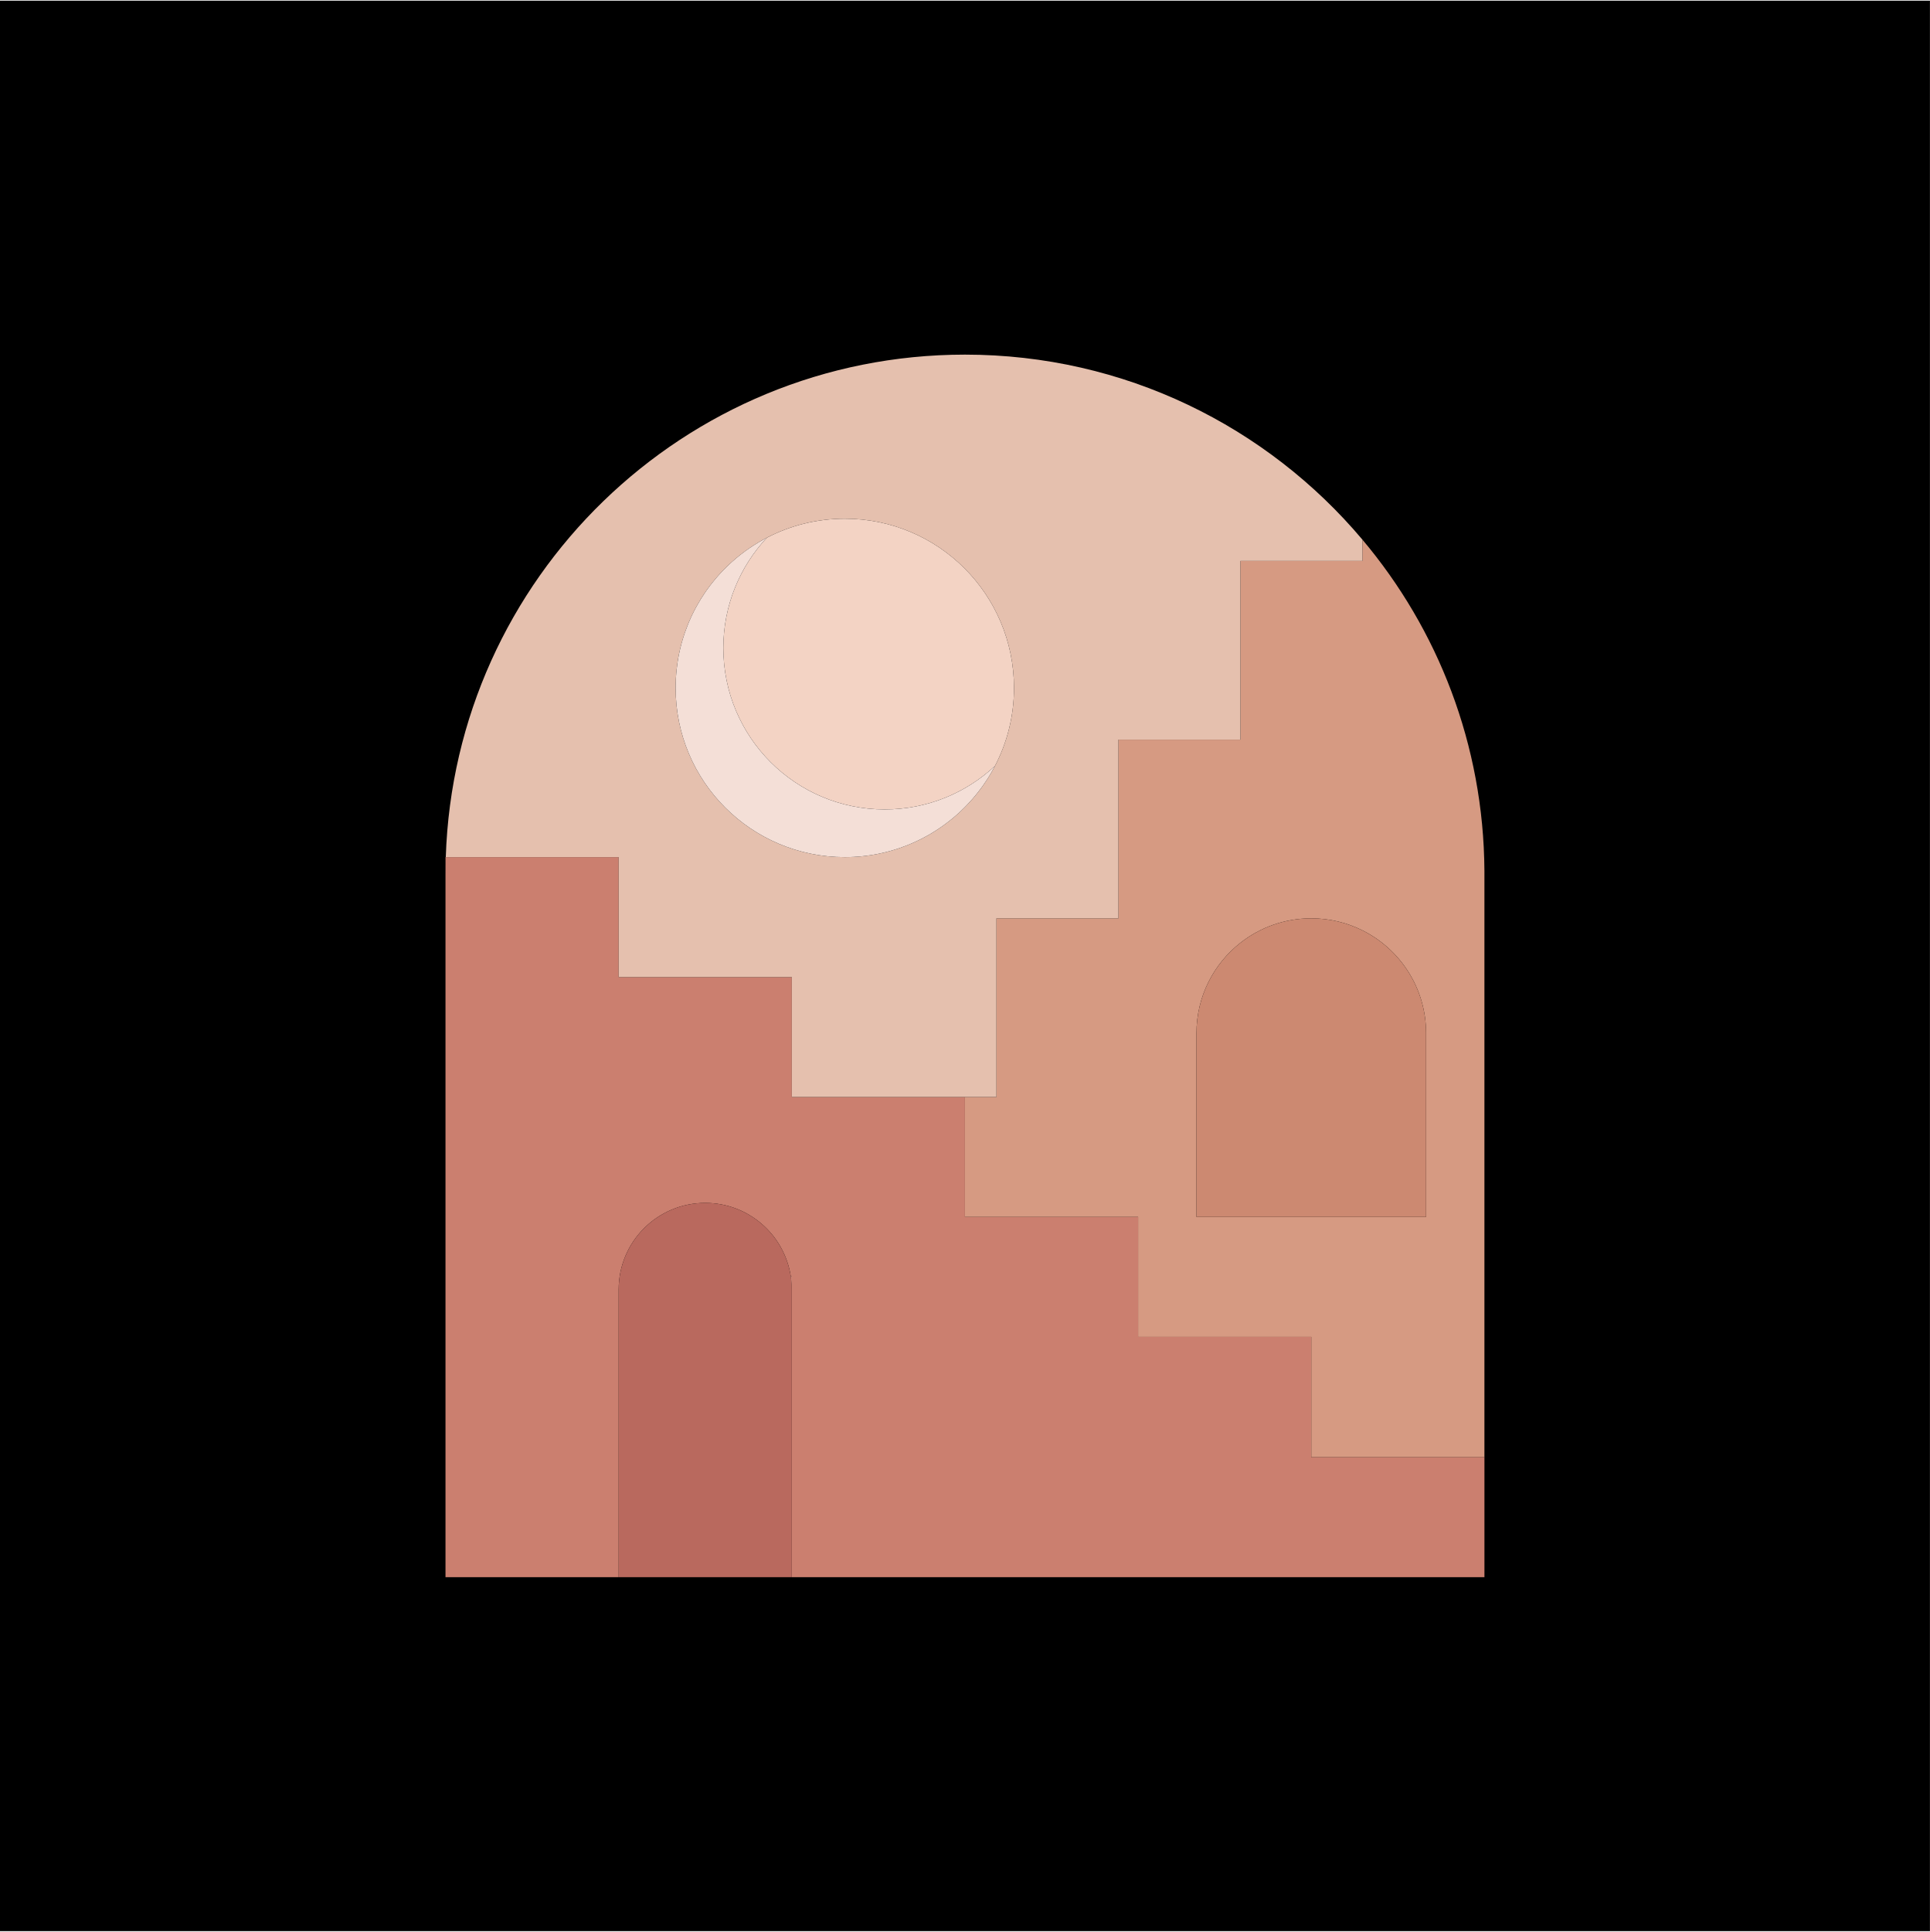
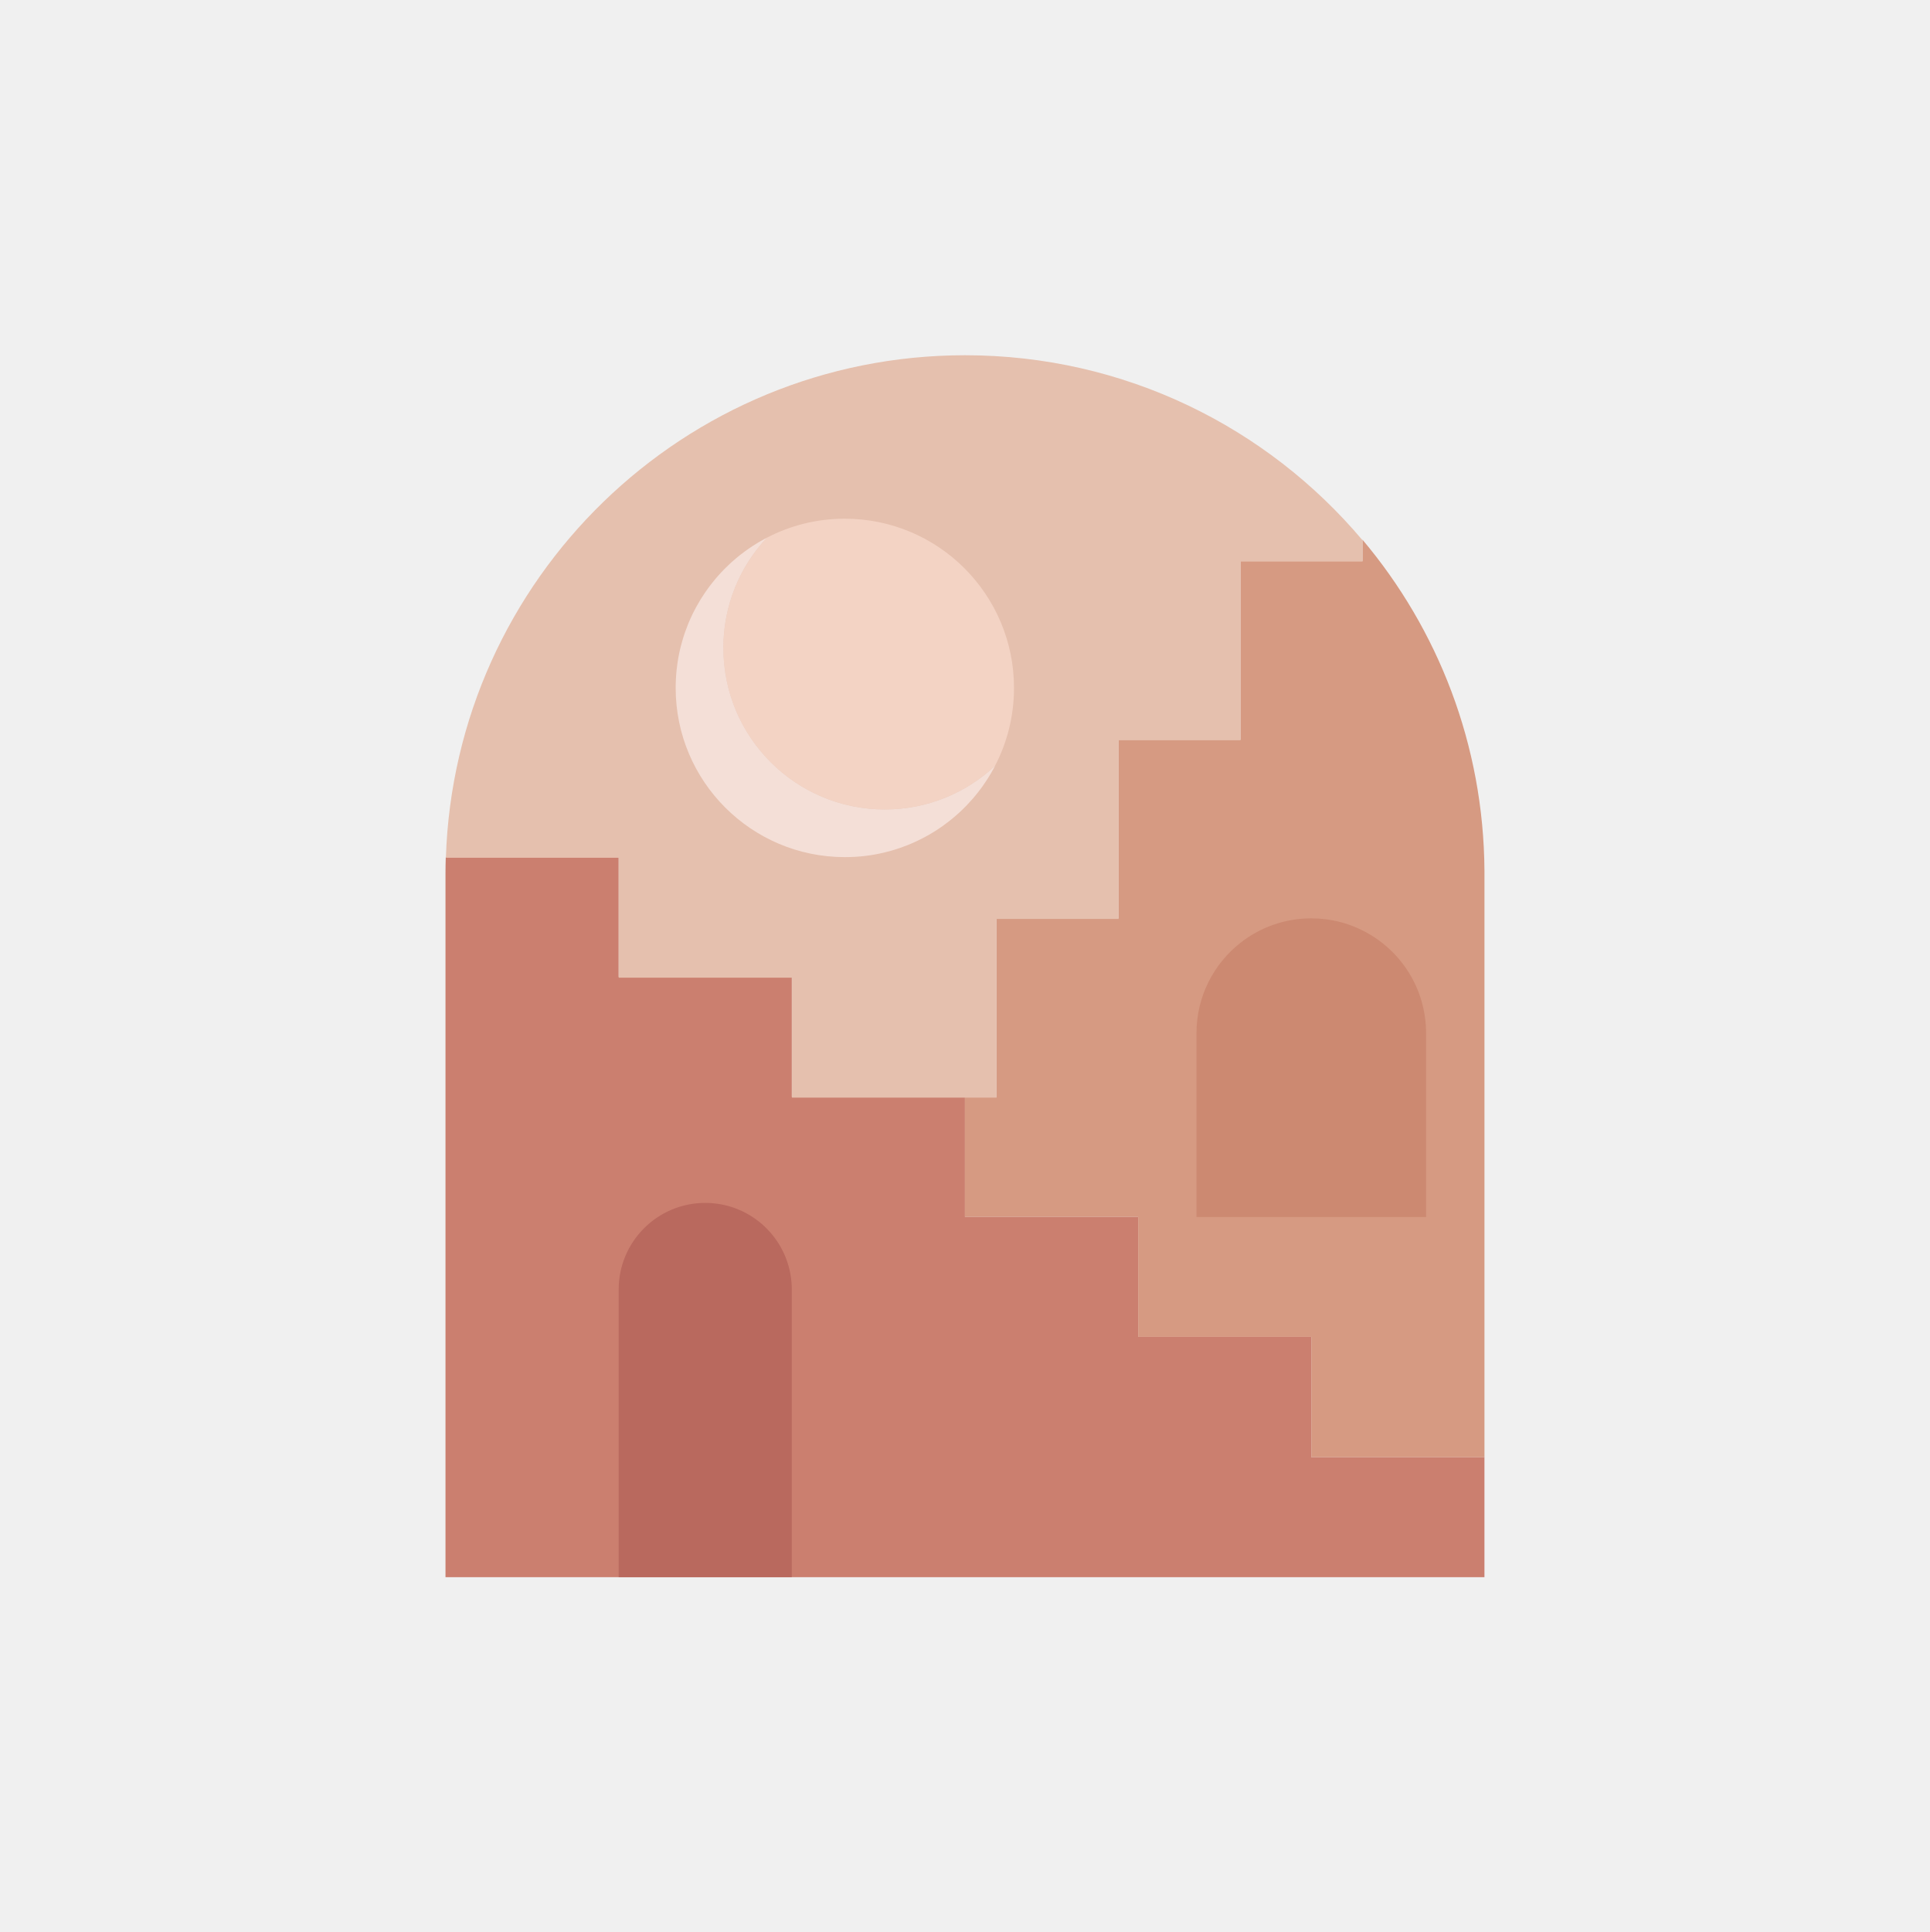
- <svg xmlns="http://www.w3.org/2000/svg" width="1200" height="1201" viewBox="0 0 1200 1201" fill="none">
-   <rect width="1200" height="1200" transform="translate(0 0.441406)" fill="black" />
-   <g clip-path="url(#clip0_235_422)">
-     <path d="M492.346 793.42V980.437H492.321V801.605C492.321 798.818 492.109 796.094 491.696 793.42H492.346Z" fill="#E5C0AE" />
-     <path d="M847.136 335.475V348.708H771.284V459.786H695.433V570.877H619.581V681.955H599.987V756.507H707.654V831.071H815.321V905.886H922.987V541.348C922.5 462.935 894.071 391.17 847.136 335.475ZM886.711 756.507H743.943V642.267C743.943 619.462 754.627 599.143 771.284 586.072H771.297C783.418 576.55 798.713 570.877 815.321 570.877C826.755 570.877 837.564 573.563 847.136 578.349C870.604 590.033 886.711 614.263 886.711 642.267V756.507Z" fill="#D69A82" />
-     <path d="M886.712 642.267V756.507H743.943V642.267C743.943 619.462 754.628 599.143 771.285 586.072H771.297C783.419 576.55 798.714 570.877 815.321 570.877C826.755 570.877 837.564 573.564 847.136 578.35C870.604 590.034 886.712 614.264 886.712 642.267Z" fill="#CC8971" />
-     <path d="M492.346 793.42H492.321V980.437H492.346V793.42Z" fill="#CB7F6F" />
-     <path d="M492.346 793.42V980.437H492.321V801.605C492.321 798.818 492.109 796.094 491.696 793.42H492.346Z" fill="#CB7F6F" />
-     <path d="M923 905.886V980.438H492.346V793.42H491.696C487.76 767.578 465.442 747.772 438.5 747.772C408.772 747.772 384.679 771.877 384.679 801.605V980.438H277V543.435C277 539.886 277.062 536.35 277.175 532.826H384.679V607.391H492.346V681.943H599.987V756.507H707.654V831.071H815.321V905.886H923Z" fill="#CB7F6F" />
-     <path d="M277.175 532.826C277.062 536.35 277 539.886 277 543.435V532.826H277.175Z" fill="#CB7F6F" />
-     <path d="M492.32 801.605V980.437H384.679V801.605C384.679 771.877 408.771 747.771 438.5 747.771C465.441 747.771 487.759 767.578 491.696 793.42C492.108 796.094 492.32 798.818 492.32 801.605Z" fill="#B9695E" />
-     <path d="M600 220.447C425.166 220.447 282.773 359.354 277.175 532.826H384.679V607.39H492.346V681.942H619.581V570.876H695.433V459.786H771.284V348.708H847.136V335.474C787.904 265.133 699.169 220.447 600 220.447ZM618.669 476.106C618.394 476.63 618.119 477.155 617.832 477.68C617.307 478.655 616.757 479.629 616.195 480.592C615.57 481.666 614.92 482.741 614.245 483.803C613.933 484.291 613.621 484.778 613.296 485.265C612.521 486.465 611.709 487.64 610.884 488.802C610.459 489.389 610.022 489.989 609.584 490.564C609.085 491.238 608.572 491.913 608.047 492.576C607.523 493.25 606.985 493.913 606.435 494.575C605.91 495.212 605.373 495.849 604.836 496.474C603.649 497.836 602.437 499.173 601.187 500.473C600.687 500.985 600.187 501.498 599.675 502.01C599.075 502.61 598.475 503.197 597.875 503.772C597.301 504.322 596.726 504.859 596.139 505.397C595.451 506.021 594.751 506.646 594.039 507.258C593.489 507.733 592.94 508.196 592.377 508.658C591.652 509.258 590.928 509.845 590.19 510.42C588.991 511.37 587.779 512.282 586.542 513.169C586.367 513.282 586.217 513.407 586.054 513.519C585.404 513.969 584.767 514.419 584.105 514.856C583.255 515.431 582.405 515.993 581.543 516.531C580.981 516.893 580.418 517.243 579.844 517.593C579.119 518.03 578.394 518.467 577.657 518.892C576.832 519.355 576.007 519.817 575.17 520.267C574.52 520.629 573.845 520.979 573.183 521.317C572.396 521.729 571.596 522.116 570.784 522.504C570.059 522.854 569.322 523.203 568.585 523.528C567.872 523.853 567.148 524.178 566.423 524.478C566.36 524.516 566.298 524.541 566.235 524.553C565.486 524.878 564.723 525.19 563.961 525.49C563.899 525.515 563.836 525.54 563.761 525.565C562.424 526.103 561.087 526.59 559.725 527.065C558.025 527.652 556.301 528.202 554.551 528.702C554.064 528.852 553.577 528.989 553.077 529.114C550.853 529.727 548.603 530.264 546.316 530.726C545.717 530.851 545.117 530.964 544.505 531.076C544.155 531.139 543.792 531.201 543.43 531.264C542.73 531.388 542.018 531.501 541.318 531.613C540.443 531.751 539.569 531.863 538.694 531.976C537.982 532.076 537.282 532.151 536.569 532.226C536.17 532.276 535.782 532.313 535.382 532.351C534.72 532.413 534.058 532.463 533.395 532.513C532.583 532.576 531.783 532.638 530.971 532.676C530.871 532.676 530.771 532.688 530.671 532.688C529.784 532.738 528.897 532.763 528.01 532.788C527.11 532.813 526.21 532.826 525.298 532.826C467.191 532.826 420.093 485.728 420.093 427.633C420.093 426.721 420.093 425.821 420.131 424.921C420.156 424.022 420.181 423.135 420.231 422.247C420.231 422.147 420.243 422.047 420.243 421.96C420.28 421.148 420.343 420.348 420.405 419.536C420.455 418.861 420.505 418.186 420.58 417.499C420.605 417.111 420.655 416.736 420.693 416.362C420.83 415.037 420.993 413.725 421.193 412.413C421.268 411.888 421.343 411.363 421.43 410.851C421.543 410.114 421.668 409.389 421.793 408.664C421.93 407.952 422.067 407.252 422.205 406.552C422.217 406.465 422.242 406.39 422.255 406.302C422.43 405.49 422.605 404.678 422.792 403.878C422.805 403.803 422.817 403.728 422.842 403.641C423.005 402.928 423.18 402.216 423.367 401.504C423.779 399.867 424.242 398.242 424.742 396.63C424.917 396.055 425.104 395.481 425.291 394.906C425.479 394.331 425.666 393.769 425.866 393.194C426.366 391.744 426.903 390.295 427.478 388.87C427.703 388.258 427.953 387.658 428.203 387.058C428.615 386.083 429.028 385.134 429.465 384.172C429.79 383.447 430.127 382.735 430.465 382.035C430.79 381.36 431.127 380.685 431.465 380.023C431.789 379.386 432.114 378.748 432.464 378.111C432.677 377.699 432.902 377.286 433.139 376.874C434.714 374.012 436.425 371.226 438.262 368.539C438.55 368.102 438.837 367.689 439.137 367.264C439.337 366.977 439.55 366.677 439.762 366.39C440.899 364.79 442.086 363.228 443.336 361.704C443.936 360.941 444.573 360.179 445.21 359.429C445.585 358.979 445.973 358.542 446.36 358.105C447.635 356.643 448.959 355.231 450.321 353.856C450.609 353.556 450.909 353.256 451.208 352.969C452.121 352.044 453.058 351.144 454.02 350.27C454.357 349.957 454.707 349.645 455.057 349.332C455.932 348.545 456.819 347.77 457.719 347.021C458.169 346.646 458.606 346.283 459.056 345.921C459.093 345.883 459.118 345.858 459.156 345.833C459.593 345.484 460.031 345.134 460.468 344.796C462.317 343.334 464.217 341.947 466.179 340.623C466.666 340.285 467.153 339.96 467.653 339.635C468.141 339.31 468.641 338.986 469.14 338.673C470.165 338.023 471.215 337.386 472.264 336.761C473.252 336.199 474.251 335.624 475.263 335.087C475.788 334.799 476.313 334.524 476.838 334.25C491.333 326.702 507.816 322.441 525.298 322.441C583.392 322.441 630.49 369.539 630.49 427.633C630.49 445.115 626.229 461.598 618.669 476.106Z" fill="#E5C0AE" />
-     <path d="M630.49 427.634C630.49 445.116 626.229 461.598 618.669 476.106C600.725 492.889 576.632 503.173 550.115 503.173C494.682 503.173 449.759 458.237 449.759 402.817C449.759 376.3 460.043 352.182 476.838 334.25C491.333 326.703 507.816 322.441 525.298 322.441C583.392 322.441 630.49 369.539 630.49 427.634Z" fill="#F3D3C4" />
-     <path d="M618.669 476.106C618.394 476.631 618.119 477.156 617.832 477.681C617.307 478.655 616.757 479.63 616.195 480.592C615.57 481.667 614.92 482.742 614.245 483.804C613.933 484.291 613.62 484.778 613.295 485.266C612.521 486.465 611.708 487.64 610.884 488.802C610.459 489.389 610.021 489.989 609.584 490.564C609.084 491.239 608.572 491.914 608.047 492.576C607.522 493.251 606.985 493.913 606.435 494.575C605.91 495.213 605.373 495.85 604.836 496.475C603.648 497.837 602.436 499.174 601.187 500.474C600.687 500.986 600.187 501.498 599.675 502.011C599.075 502.61 598.475 503.198 597.875 503.773C597.3 504.322 596.726 504.86 596.138 505.397C595.451 506.022 594.751 506.647 594.039 507.259C593.489 507.734 592.939 508.196 592.377 508.659C591.652 509.258 590.927 509.846 590.19 510.42C588.99 511.37 587.778 512.282 586.541 513.17C586.366 513.282 586.216 513.407 586.054 513.519C585.404 513.969 584.767 514.419 584.104 514.857C583.255 515.431 582.405 515.994 581.543 516.531C580.98 516.893 580.418 517.243 579.843 517.593C579.119 518.031 578.394 518.468 577.656 518.893C576.832 519.355 576.007 519.818 575.17 520.267C574.52 520.63 573.845 520.98 573.183 521.317C572.396 521.729 571.596 522.117 570.784 522.504C570.059 522.854 569.322 523.204 568.584 523.529C567.872 523.854 567.147 524.179 566.422 524.479C566.36 524.516 566.298 524.541 566.235 524.554C565.485 524.878 564.723 525.191 563.961 525.491C563.898 525.516 563.836 525.541 563.761 525.566C562.424 526.103 561.087 526.59 559.725 527.065C558.025 527.653 556.301 528.202 554.551 528.702C554.064 528.852 553.576 528.99 553.077 529.115C550.852 529.727 548.603 530.264 546.316 530.727C545.716 530.852 545.117 530.964 544.504 531.077C544.154 531.139 543.792 531.202 543.43 531.264C542.73 531.389 542.018 531.501 541.318 531.614C540.443 531.751 539.568 531.864 538.694 531.976C537.981 532.076 537.281 532.151 536.569 532.226C536.169 532.276 535.782 532.314 535.382 532.351C534.72 532.414 534.057 532.464 533.395 532.514C532.583 532.576 531.783 532.639 530.971 532.676C530.871 532.676 530.771 532.689 530.671 532.689C529.784 532.739 528.897 532.764 528.009 532.789C527.11 532.814 526.21 532.826 525.298 532.826C467.191 532.826 420.093 485.728 420.093 427.634C420.093 426.721 420.093 425.822 420.13 424.922C420.155 424.022 420.18 423.135 420.23 422.248C420.23 422.148 420.243 422.048 420.243 421.96C420.28 421.148 420.343 420.348 420.405 419.536C420.455 418.861 420.505 418.187 420.58 417.499C420.605 417.112 420.655 416.737 420.693 416.362C420.83 415.037 420.992 413.725 421.192 412.413C421.267 411.888 421.342 411.364 421.43 410.851C421.542 410.114 421.667 409.389 421.792 408.664C421.93 407.952 422.067 407.252 422.205 406.553C422.217 406.465 422.242 406.39 422.255 406.303C422.43 405.49 422.604 404.678 422.792 403.878C422.804 403.803 422.817 403.728 422.842 403.641C423.004 402.929 423.179 402.216 423.367 401.504C423.779 399.867 424.241 398.243 424.741 396.631C424.916 396.056 425.104 395.481 425.291 394.906C425.479 394.331 425.666 393.769 425.866 393.194C426.366 391.745 426.903 390.295 427.478 388.871C427.703 388.258 427.953 387.658 428.203 387.059C428.615 386.084 429.028 385.134 429.465 384.172C429.79 383.447 430.127 382.735 430.465 382.035C430.789 381.36 431.127 380.686 431.464 380.023C431.789 379.386 432.114 378.749 432.464 378.111C432.676 377.699 432.901 377.287 433.139 376.874C434.713 374.013 436.425 371.226 438.262 368.539C438.55 368.102 438.837 367.69 439.137 367.265C439.337 366.977 439.549 366.677 439.762 366.39C440.899 364.791 442.086 363.229 443.336 361.704C443.935 360.942 444.573 360.179 445.21 359.43C445.585 358.98 445.972 358.542 446.36 358.105C447.634 356.643 448.959 355.231 450.321 353.856C450.608 353.557 450.908 353.257 451.208 352.969C452.12 352.044 453.058 351.145 454.02 350.27C454.357 349.958 454.707 349.645 455.057 349.333C455.932 348.546 456.819 347.771 457.719 347.021C458.168 346.646 458.606 346.284 459.056 345.921C459.093 345.884 459.118 345.859 459.156 345.834C459.593 345.484 460.03 345.134 460.468 344.797C462.317 343.335 464.217 341.948 466.178 340.623C466.666 340.286 467.153 339.961 467.653 339.636C468.14 339.311 468.64 338.986 469.14 338.674C470.165 338.024 471.214 337.387 472.264 336.762C473.251 336.199 474.251 335.625 475.263 335.087C475.788 334.8 476.313 334.525 476.838 334.25C460.043 352.182 449.759 376.299 449.759 402.816C449.759 458.237 494.682 503.173 550.115 503.173C576.632 503.173 600.724 492.888 618.669 476.106Z" fill="#F4DFD7" />
-   </g>
-   <defs>
-     <clipPath id="clip0_235_422">
-       <rect width="646" height="759.99" fill="white" transform="translate(277 220.447)" />
-     </clipPath>
-   </defs>
+ <svg xmlns="http://www.w3.org/2000/svg" id="Layer_1" baseProfile="tiny" version="1.2" viewBox="0 0 1200 1201">
+   <path d="M847.14,348.71h-75.85v111.08h-75.85v111.09h-75.85v111.08h-19.59v74.55h107.67v74.56h107.67v74.82h107.67v-364.54c-.49-78.41-28.92-150.18-75.85-205.87v13.23h-.02Z" fill="#d69a82" />
+   <path d="M847.14,578.35c-9.57-4.79-20.38-7.47-31.82-7.47-16.61,0-31.9,5.67-44.02,15.2h-.01c-16.66,13.07-27.34,33.39-27.34,56.2v114.24h142.77v-114.24c0-28-16.11-52.23-39.58-63.92h0Z" fill="#cc8971" />
+   <path d="M923,980.44v-74.55h-107.68v-74.82h-107.67v-74.56h-107.67v-74.56h-107.64v-74.55h-107.67v-74.57h-107.5c-.11,3.52-.17,7.06-.17,10.61v437h646Z" fill="#cb7f6f" />
+   <path d="M491.7,793.42c-3.94-25.84-26.26-45.65-53.2-45.65-29.73,0-53.82,24.11-53.82,53.83v178.83h107.64v-178.83c0-2.79-.21-5.51-.62-8.18Z" fill="#b9695e" />
+   <path d="M277.26,533.22h107.5v74.56h107.67v74.55h127.23v-111.07h75.85v-111.09h75.85v-111.08h75.85v-13.23c-59.23-70.34-147.97-115.03-247.14-115.03-174.83,0-317.23,138.91-322.83,312.38h.02Z" fill="#e5c0ae" />
+   <path d="M525.3,322.44c-17.48,0-33.96,4.26-48.46,11.81-16.79,17.93-27.08,42.05-27.08,68.57,0,55.42,44.92,100.36,100.36,100.36,26.52,0,50.61-10.28,68.55-27.07,7.56-14.51,11.82-30.99,11.82-48.47,0-58.09-47.1-105.19-105.19-105.19h0Z" fill="#f3d3c4" />
+   <path d="M449.76,402.82c0-26.52,10.28-50.63,27.08-68.57-.53.27-1.05.55-1.58.84-1.01.54-2.01,1.11-3,1.67-1.05.62-2.1,1.26-3.12,1.91-.5.31-1,.64-1.49.96-.5.33-.99.65-1.47.99-1.96,1.33-3.86,2.71-5.71,4.17-.44.34-.88.69-1.31,1.04-.04.03-.06.05-.1.09-.45.36-.89.73-1.34,1.1-.9.75-1.79,1.52-2.66,2.31-.35.31-.7.62-1.04.94-.96.88-1.9,1.77-2.81,2.7-.3.29-.6.59-.89.89-1.36,1.38-2.69,2.79-3.96,4.25-.39.44-.77.88-1.15,1.33-.64.75-1.28,1.51-1.87,2.27-1.25,1.53-2.44,3.09-3.57,4.69-.21.29-.42.59-.62.88-.3.42-.59.84-.88,1.27-1.84,2.69-3.55,5.47-5.12,8.33-.24.41-.46.83-.68,1.24-.35.64-.67,1.28-1,1.91-.34.66-.67,1.34-1,2.01-.34.7-.67,1.41-1,2.14-.44.96-.85,1.91-1.26,2.89-.25.6-.5,1.2-.72,1.81-.58,1.42-1.11,2.87-1.61,4.32-.2.58-.39,1.14-.58,1.71-.19.57-.38,1.15-.55,1.72-.5,1.61-.96,3.24-1.37,4.87-.19.71-.36,1.42-.52,2.14-.03.09-.04.16-.05.24-.19.8-.36,1.61-.54,2.42-.01.09-.04.16-.05.25-.14.7-.28,1.4-.41,2.11-.12.72-.25,1.45-.36,2.19-.09.51-.16,1.04-.24,1.56-.2,1.31-.36,2.62-.5,3.95-.04.38-.09.75-.11,1.14-.08.69-.12,1.36-.17,2.04-.06.81-.12,1.61-.16,2.42,0,.09-.01.19-.01.29-.05.89-.08,1.77-.1,2.67-.04.9-.04,1.8-.04,2.71,0,58.09,47.1,105.19,105.2,105.19.91,0,1.81-.01,2.71-.04.89-.03,1.78-.05,2.66-.1.1,0,.2-.01.3-.01.81-.04,1.61-.1,2.42-.16.66-.05,1.32-.1,1.99-.16.4-.04.79-.08,1.19-.12.71-.08,1.41-.15,2.12-.25.87-.11,1.75-.23,2.62-.36.7-.11,1.41-.23,2.11-.35.36-.06.72-.12,1.07-.19.61-.11,1.21-.23,1.81-.35,2.29-.46,4.54-1,6.76-1.61.5-.12.99-.26,1.47-.41,1.75-.5,3.47-1.05,5.17-1.64,1.36-.47,2.7-.96,4.04-1.5.08-.02.14-.05.2-.07.76-.3,1.52-.61,2.27-.94.06-.01.12-.04.19-.08.72-.3,1.45-.62,2.16-.95.74-.33,1.48-.67,2.2-1.02.81-.39,1.61-.78,2.4-1.19.66-.34,1.34-.69,1.99-1.05.84-.45,1.66-.91,2.49-1.37.74-.42,1.46-.86,2.19-1.3.58-.35,1.14-.7,1.7-1.06.86-.54,1.71-1.1,2.56-1.67.66-.44,1.3-.89,1.95-1.34.16-.11.31-.24.49-.35,1.24-.89,2.45-1.8,3.65-2.75.74-.57,1.46-1.16,2.19-1.76.56-.46,1.11-.92,1.66-1.4.71-.61,1.41-1.24,2.1-1.86.59-.54,1.16-1.08,1.74-1.62.6-.58,1.2-1.16,1.8-1.76.51-.51,1.01-1.03,1.51-1.54,1.25-1.3,2.46-2.64,3.65-4,.54-.62,1.07-1.26,1.6-1.9.55-.66,1.09-1.32,1.61-2,.53-.66,1.04-1.34,1.54-2.01.44-.57.88-1.17,1.3-1.76.82-1.16,1.64-2.34,2.41-3.54.33-.49.64-.98.95-1.46.67-1.06,1.33-2.14,1.95-3.21.56-.96,1.11-1.94,1.64-2.91.29-.52.56-1.05.84-1.58-17.95,16.78-42.04,27.07-68.55,27.07-55.43,0-100.36-44.94-100.36-100.36h-.02Z" fill="#f4dfd7" />
</svg>
